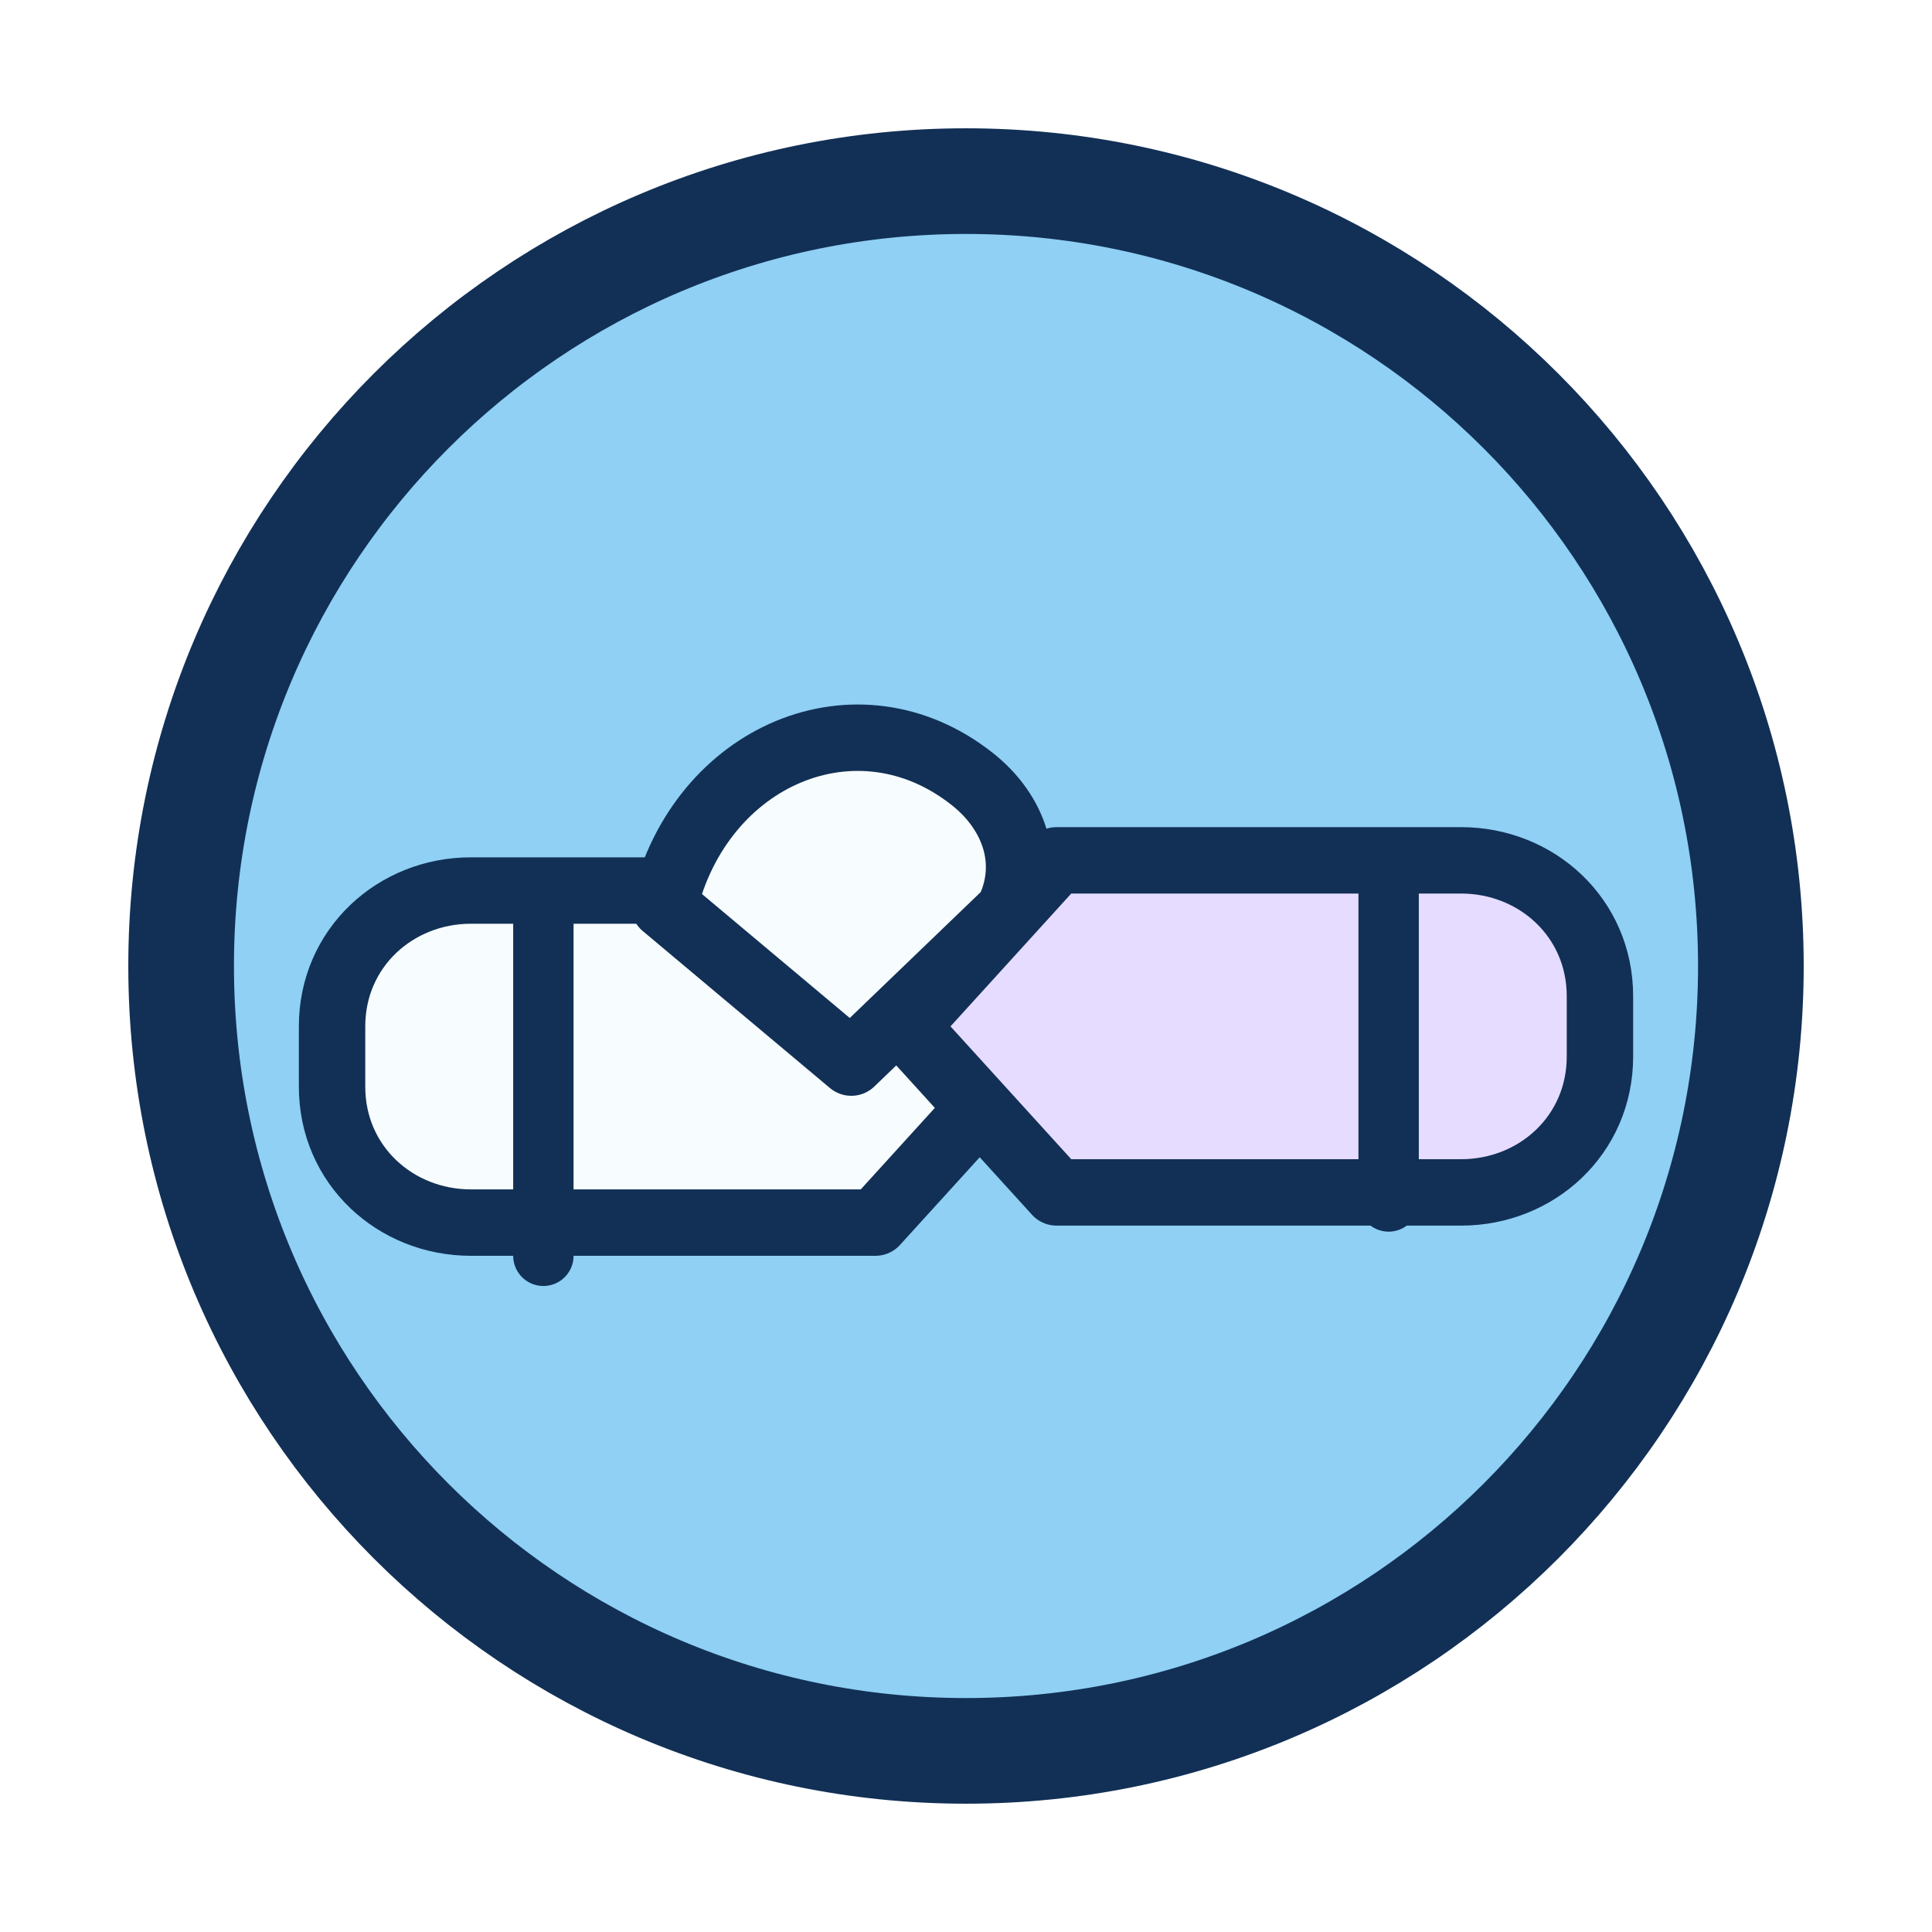
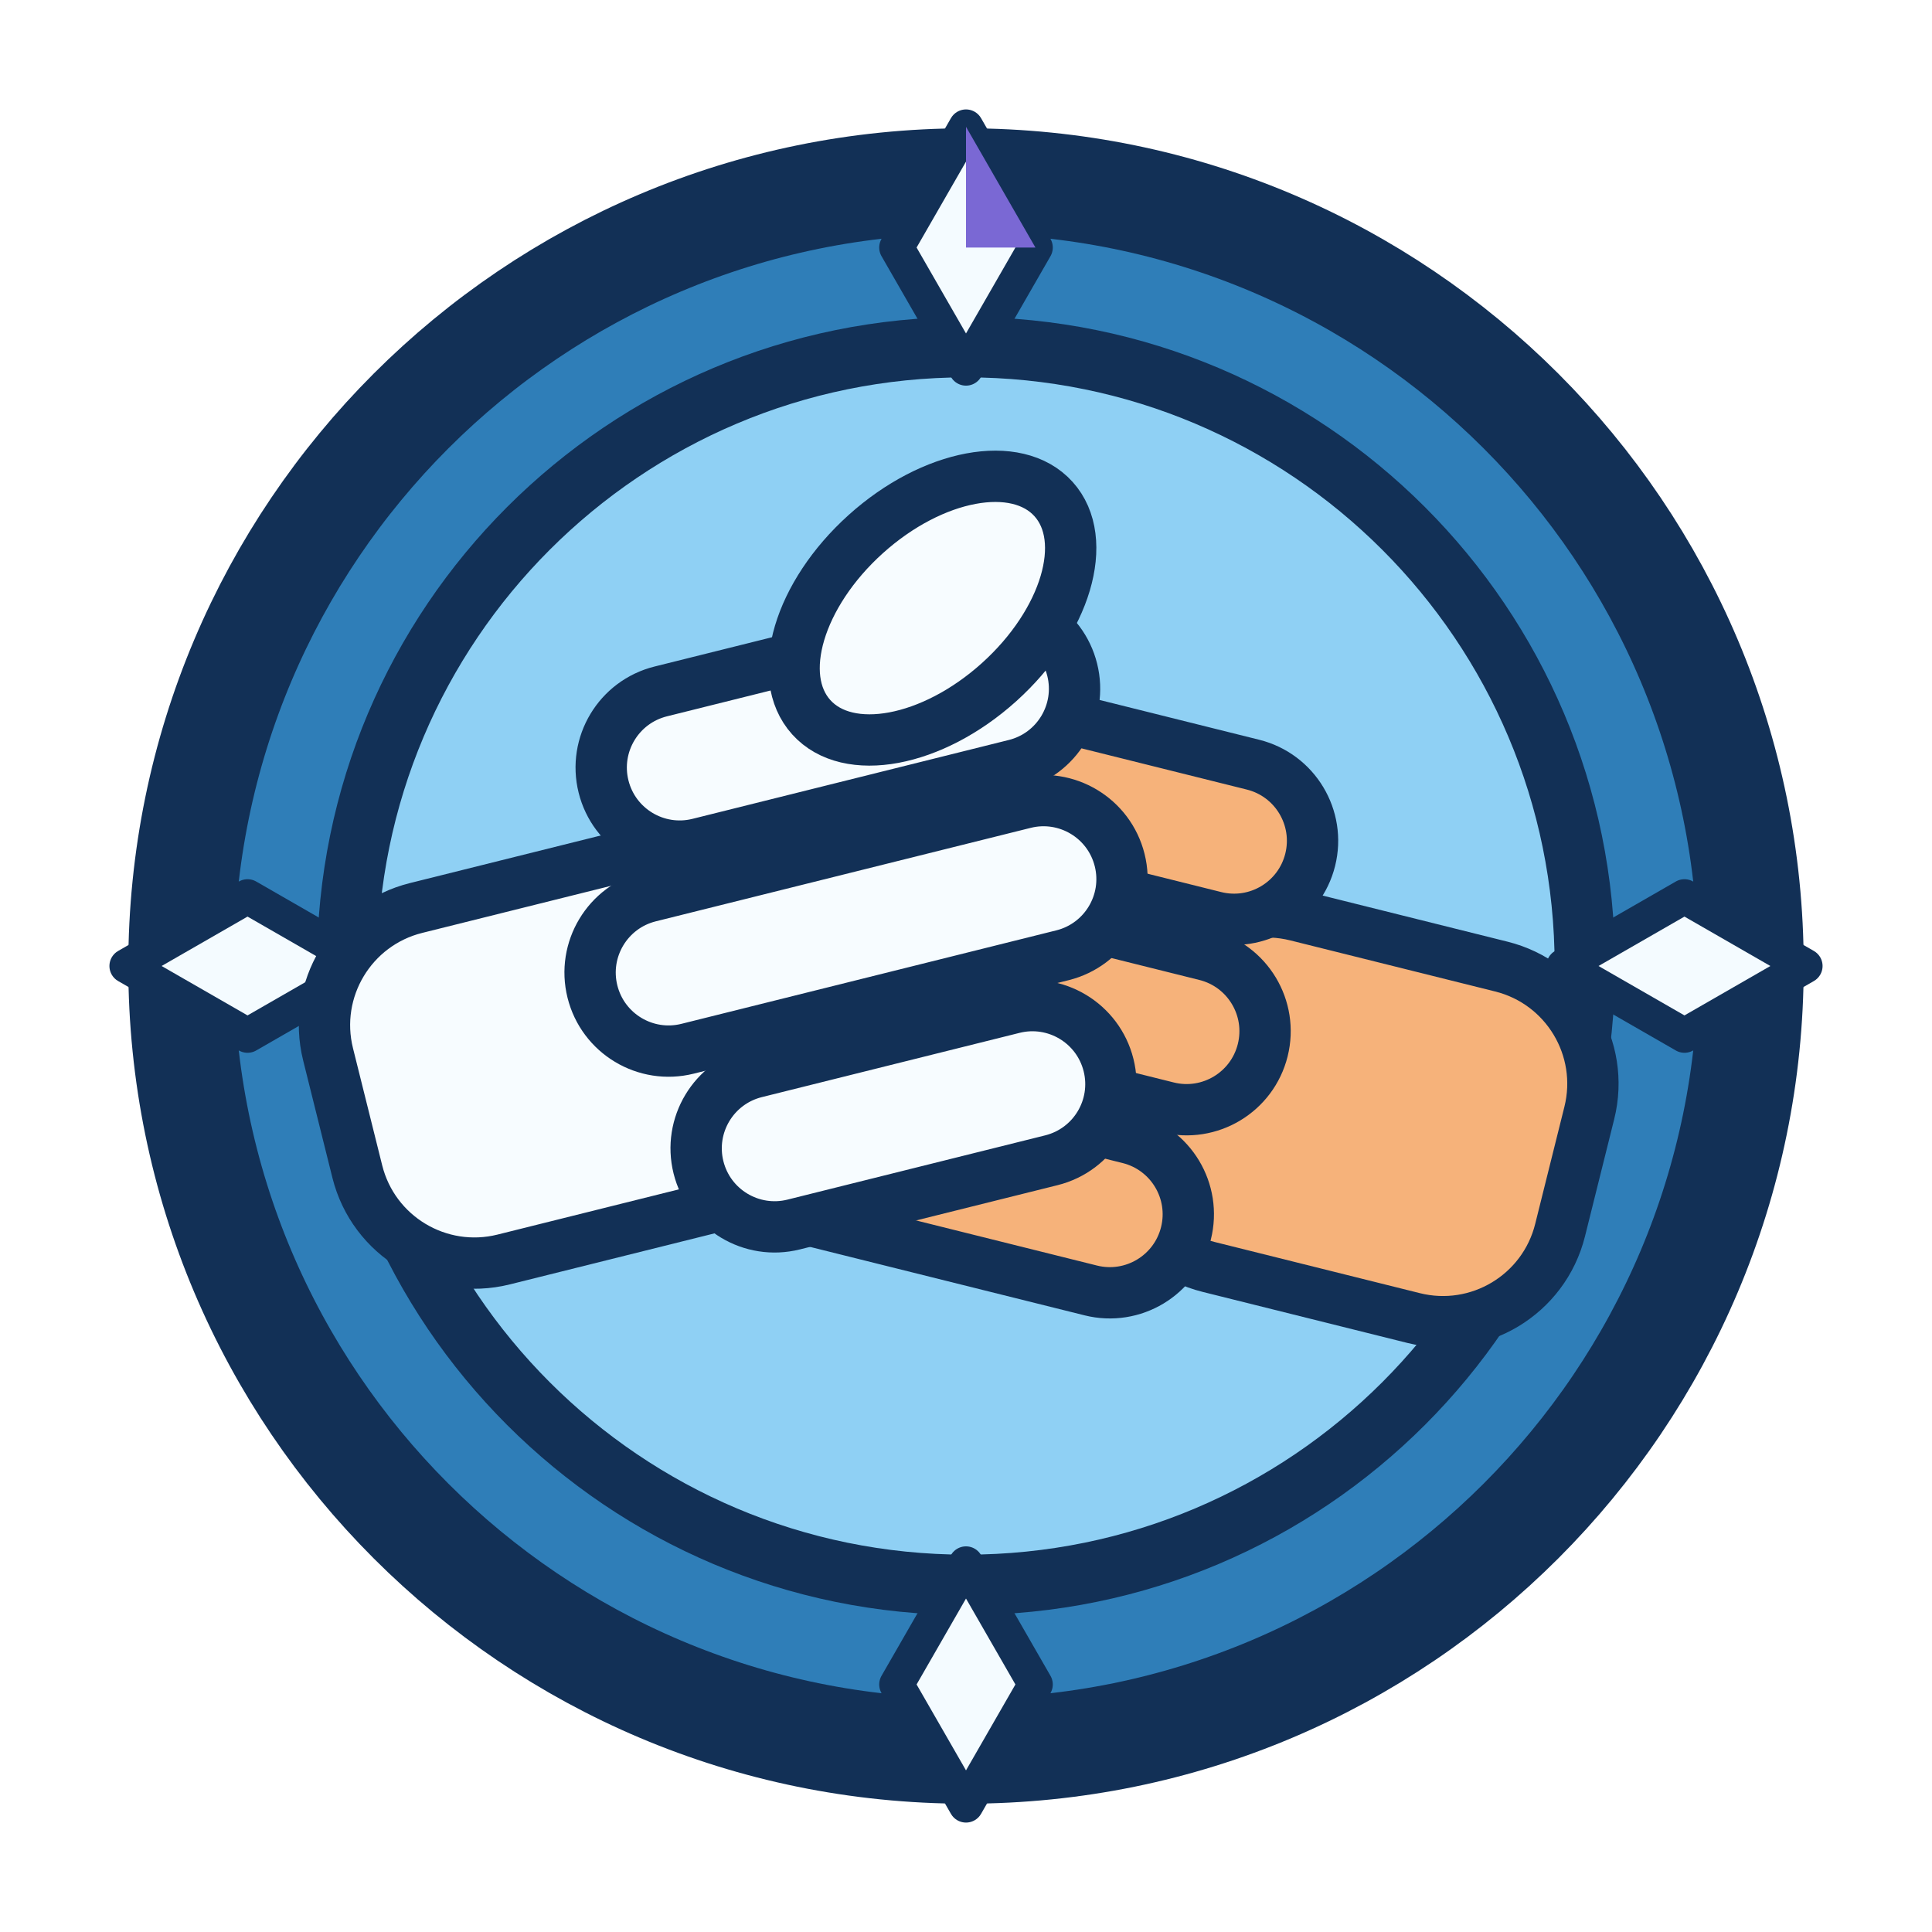
<svg xmlns="http://www.w3.org/2000/svg" viewBox="0 0 64 64">
-   <circle cx="32" cy="32" r="26" fill="#8fd0f4" stroke="#123056" stroke-width="3.5" />
-   <path fill="#f7fcff" stroke="#123056" stroke-width="2.2" stroke-linejoin="round" d="M11 35.5v-1.5c0-2.6 2.1-4.5 4.6-4.5H29l5 5.5-5 5.5H15.6c-2.5 0-4.6-1.9-4.6-4.5v-.5z" />
-   <path fill="#f7fcff" stroke="#123056" stroke-width="2.2" stroke-linejoin="round" d="M22 30c1.2-5 6.4-7.2 10.2-4.2 1.4 1.1 2 2.8 1.2 4.4L28.2 35.2 22 30z" />
-   <path fill="#e6dcff" stroke="#123056" stroke-width="2.2" stroke-linejoin="round" d="M53 33.5v1.5c0 2.6-2.1 4.5-4.6 4.5H35l-5-5.5 5-5.5h13.4c2.5 0 4.6 1.9 4.6 4.5v.5z" />
-   <path d="M18 30.4v11.2M46 28.6v11.2" fill="none" stroke="#123056" stroke-width="2" stroke-linecap="round" />
+   <circle cx="32" cy="32" r="26" fill="#2f7eb8" stroke="#123056" stroke-width="3.5" />
+   <circle cx="32" cy="32" r="20.5" fill="#8fd0f4" stroke="#123056" stroke-width="2" />
+   <g fill="#f4fbff" stroke="#123056" stroke-width="1.15" stroke-linejoin="round">
+     <path d="M32 4.2 34.3 8.2 32 12.2 29.7 8.2Z" />
+     <path d="M59.8 32 55.8 34.3 51.8 32 55.8 29.7Z" />
+     <path d="M32 59.8 29.7 55.8 32 51.8 34.3 55.8Z" />
+     <path d="M4.2 32 8.2 29.7 12.2 32 8.2 34.3Z" />
+   </g>
+   <path d="M32 4.2 34.3 8.2 32 8.2Z" fill="#7a68d4" />
+   <g transform="rotate(14 33 33)" fill="#f6b27a" stroke="#123056" stroke-width="1.7" stroke-linejoin="round">
+     <rect x="38" y="28" width="15" height="12" rx="4" />
+     <rect x="24" y="23.5" width="18" height="5.2" rx="2.6" />
+     <rect x="22" y="30" width="20" height="5.2" rx="2.6" />
+     <rect x="25" y="36.5" width="16" height="5.2" rx="2.6" />
+   </g>
+   <g transform="rotate(-14 31 33)" fill="#f7fcff" stroke="#123056" stroke-width="1.7" stroke-linejoin="round">
+     <rect x="11" y="26" width="15" height="12" rx="4" />
+     <rect x="22" y="21" width="16" height="5.2" rx="2.6" />
+     <rect x="20" y="27.5" width="18" height="5.2" rx="2.6" />
+     <rect x="22" y="34" width="14" height="5.2" rx="2.6" />
+     <ellipse cx="34" cy="20.5" rx="5.4" ry="3.3" transform="rotate(-28 34 20.5)" />
+   </g>
</svg>
